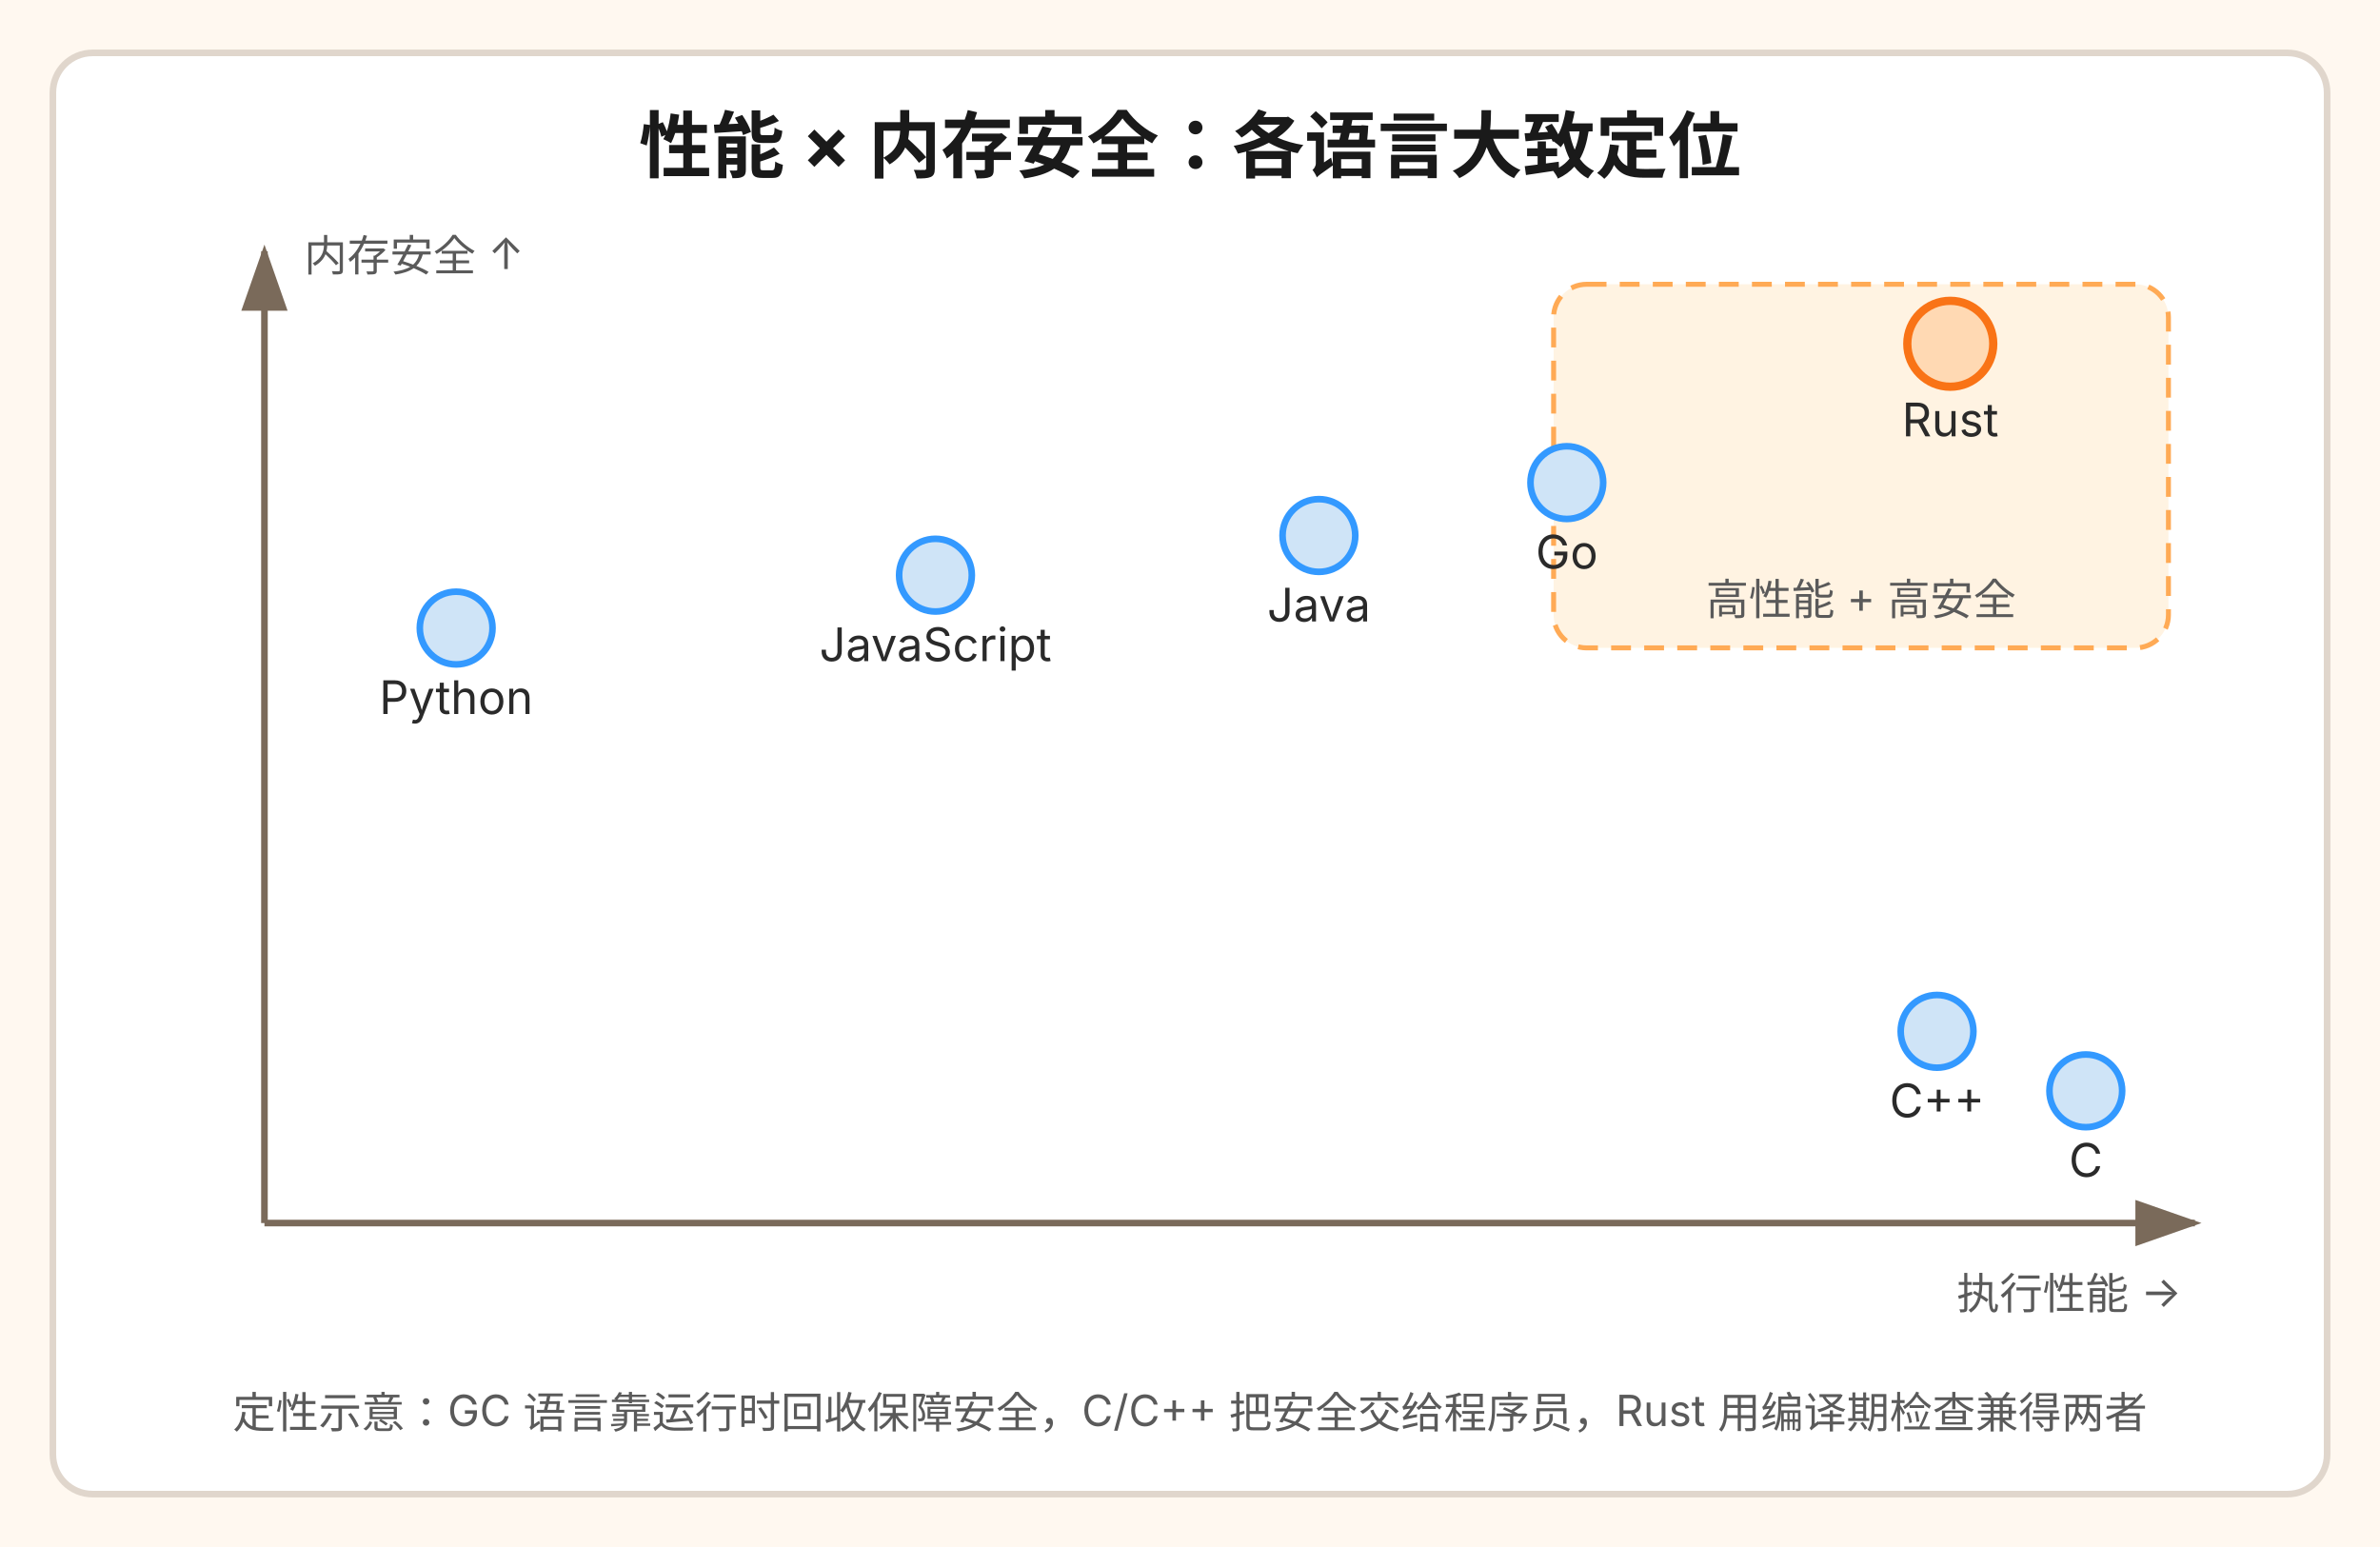
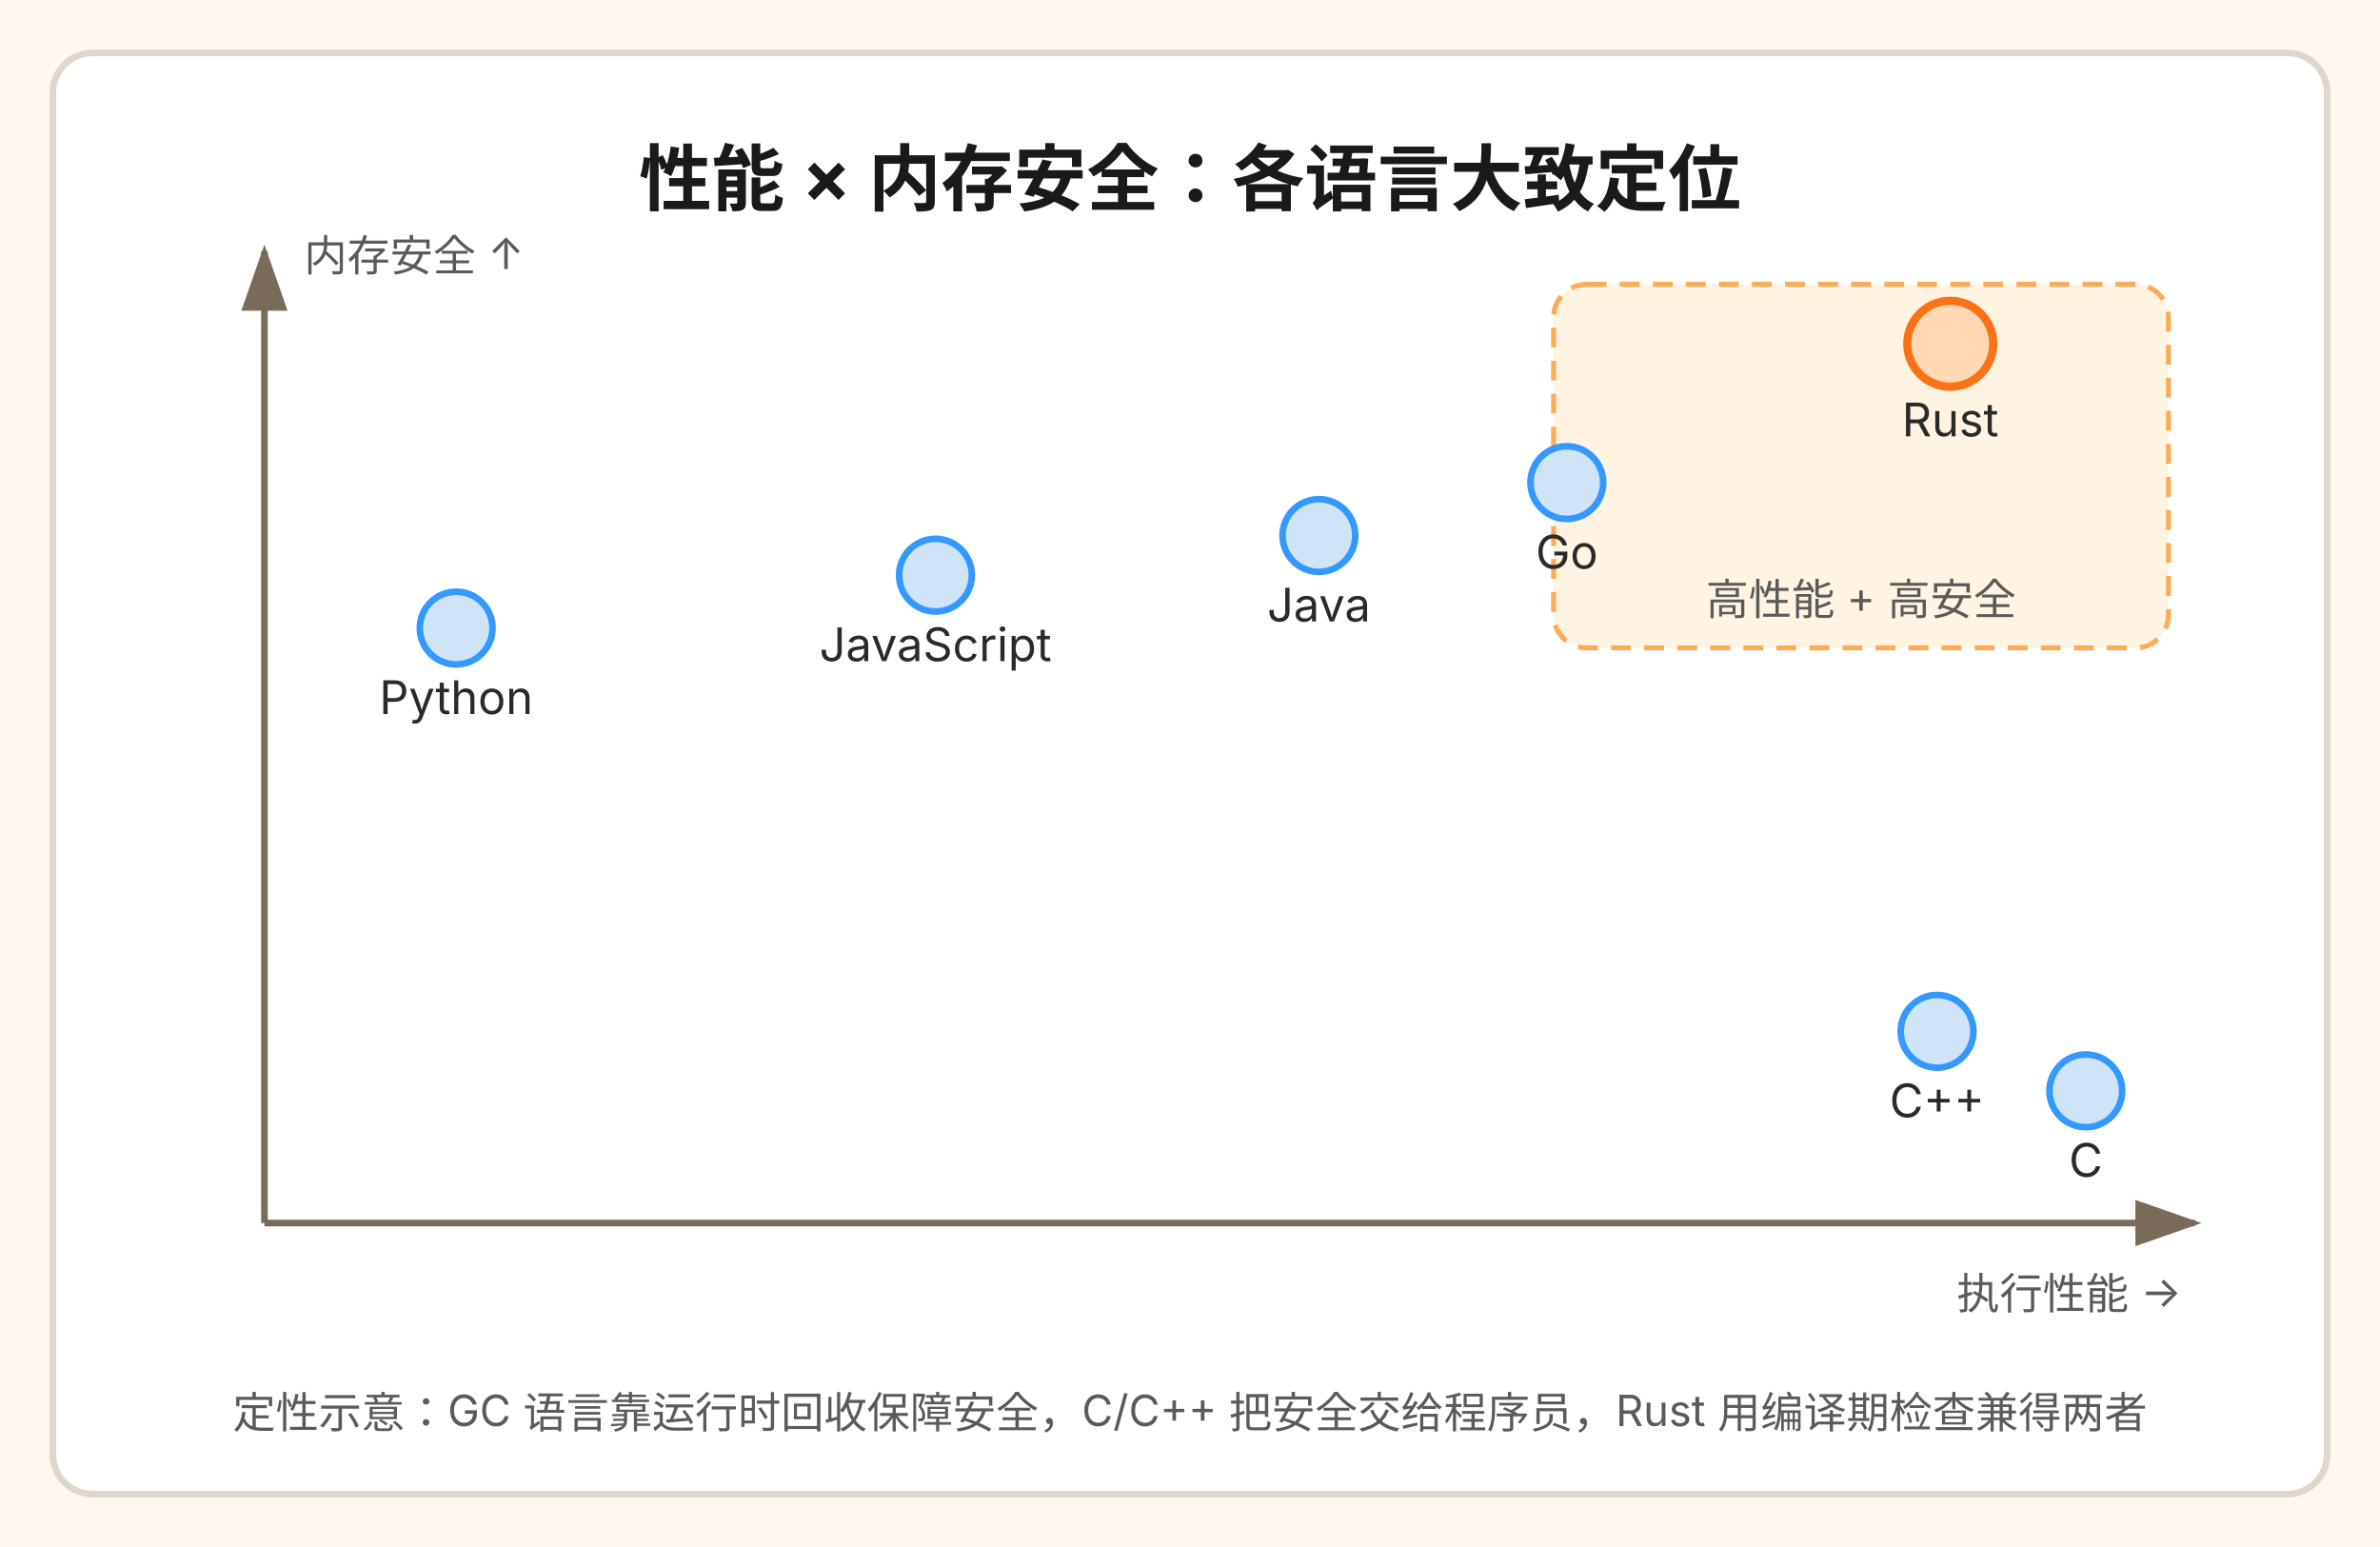
<svg xmlns="http://www.w3.org/2000/svg" width="720" height="468" viewBox="0 0 720 468">
  <defs>
    <style>
      .bg { fill: #fff8f0; }
      .card { fill: #ffffff; stroke: #e0d6cc; stroke-width: 2; }
      .title { font: bold 22px system-ui, -apple-system, sans-serif; fill: #1a1a1a; }
      .label { font: 13px system-ui, -apple-system, sans-serif; fill: #5a5a5a; }
      .lang { font: 14px system-ui, -apple-system, sans-serif; fill: #2a2a2a; }
      .axis { stroke: #7a6a5a; stroke-width: 2; fill: none; marker-end: url(#axis-arrow); }
      .dot { fill: #cfe4f7; stroke: #3399ff; stroke-width: 2; }
      .dot-rust { fill: #ffd9b3; stroke: #f97316; stroke-width: 2.5; }
      .zone { fill: #fff3e2; stroke: #ffaa55; stroke-width: 1.5; stroke-dasharray: 6 4; }
    </style>
    <marker id="axis-arrow" markerWidth="10" markerHeight="7" refX="9" refY="3.5" orient="auto">
      <polygon points="0 0, 10 3.5, 0 7" fill="#7a6a5a" />
    </marker>
  </defs>
  <rect width="720" height="468" class="bg" />
  <rect x="16" y="16" width="688" height="436" rx="12" class="card" />
-   <text x="360" y="52" text-anchor="middle" class="title">性能 × 内存安全：各语言大致定位</text>
+   <text x="360" y="62" text-anchor="middle" class="title">性能 × 内存安全：各语言大致定位</text>
  <rect x="470" y="86" width="186" height="110" rx="10" class="zone" />
  <text x="563" y="186" text-anchor="middle" class="label">高性能 + 高安全</text>
  <line x1="80" y1="370" x2="664" y2="370" class="axis" />
  <line x1="80" y1="370" x2="80" y2="76" class="axis" />
  <text x="660" y="396" text-anchor="end" class="label">执行性能 →</text>
  <text x="92" y="82" class="label">内存安全 ↑</text>
  <circle cx="631" cy="330" r="11" class="dot" />
  <text x="631" y="356" text-anchor="middle" class="lang">C</text>
  <circle cx="586" cy="312" r="11" class="dot" />
  <text x="586" y="338" text-anchor="middle" class="lang">C++</text>
  <circle cx="474" cy="146" r="11" class="dot" />
  <text x="474" y="172" text-anchor="middle" class="lang">Go</text>
  <circle cx="399" cy="162" r="11" class="dot" />
  <text x="399" y="188" text-anchor="middle" class="lang">Java</text>
  <circle cx="283" cy="174" r="11" class="dot" />
  <text x="283" y="200" text-anchor="middle" class="lang">JavaScript</text>
  <circle cx="138" cy="190" r="11" class="dot" />
  <text x="138" y="216" text-anchor="middle" class="lang">Python</text>
  <circle cx="590" cy="104" r="13" class="dot-rust" />
  <text x="590" y="132" text-anchor="middle" class="lang">Rust</text>
  <text x="360" y="432" text-anchor="middle" class="label">定性示意：GC 语言靠运行时回收保障安全，C/C++ 把安全交给程序员，Rust 用编译期检查兼得两者</text>
</svg>
